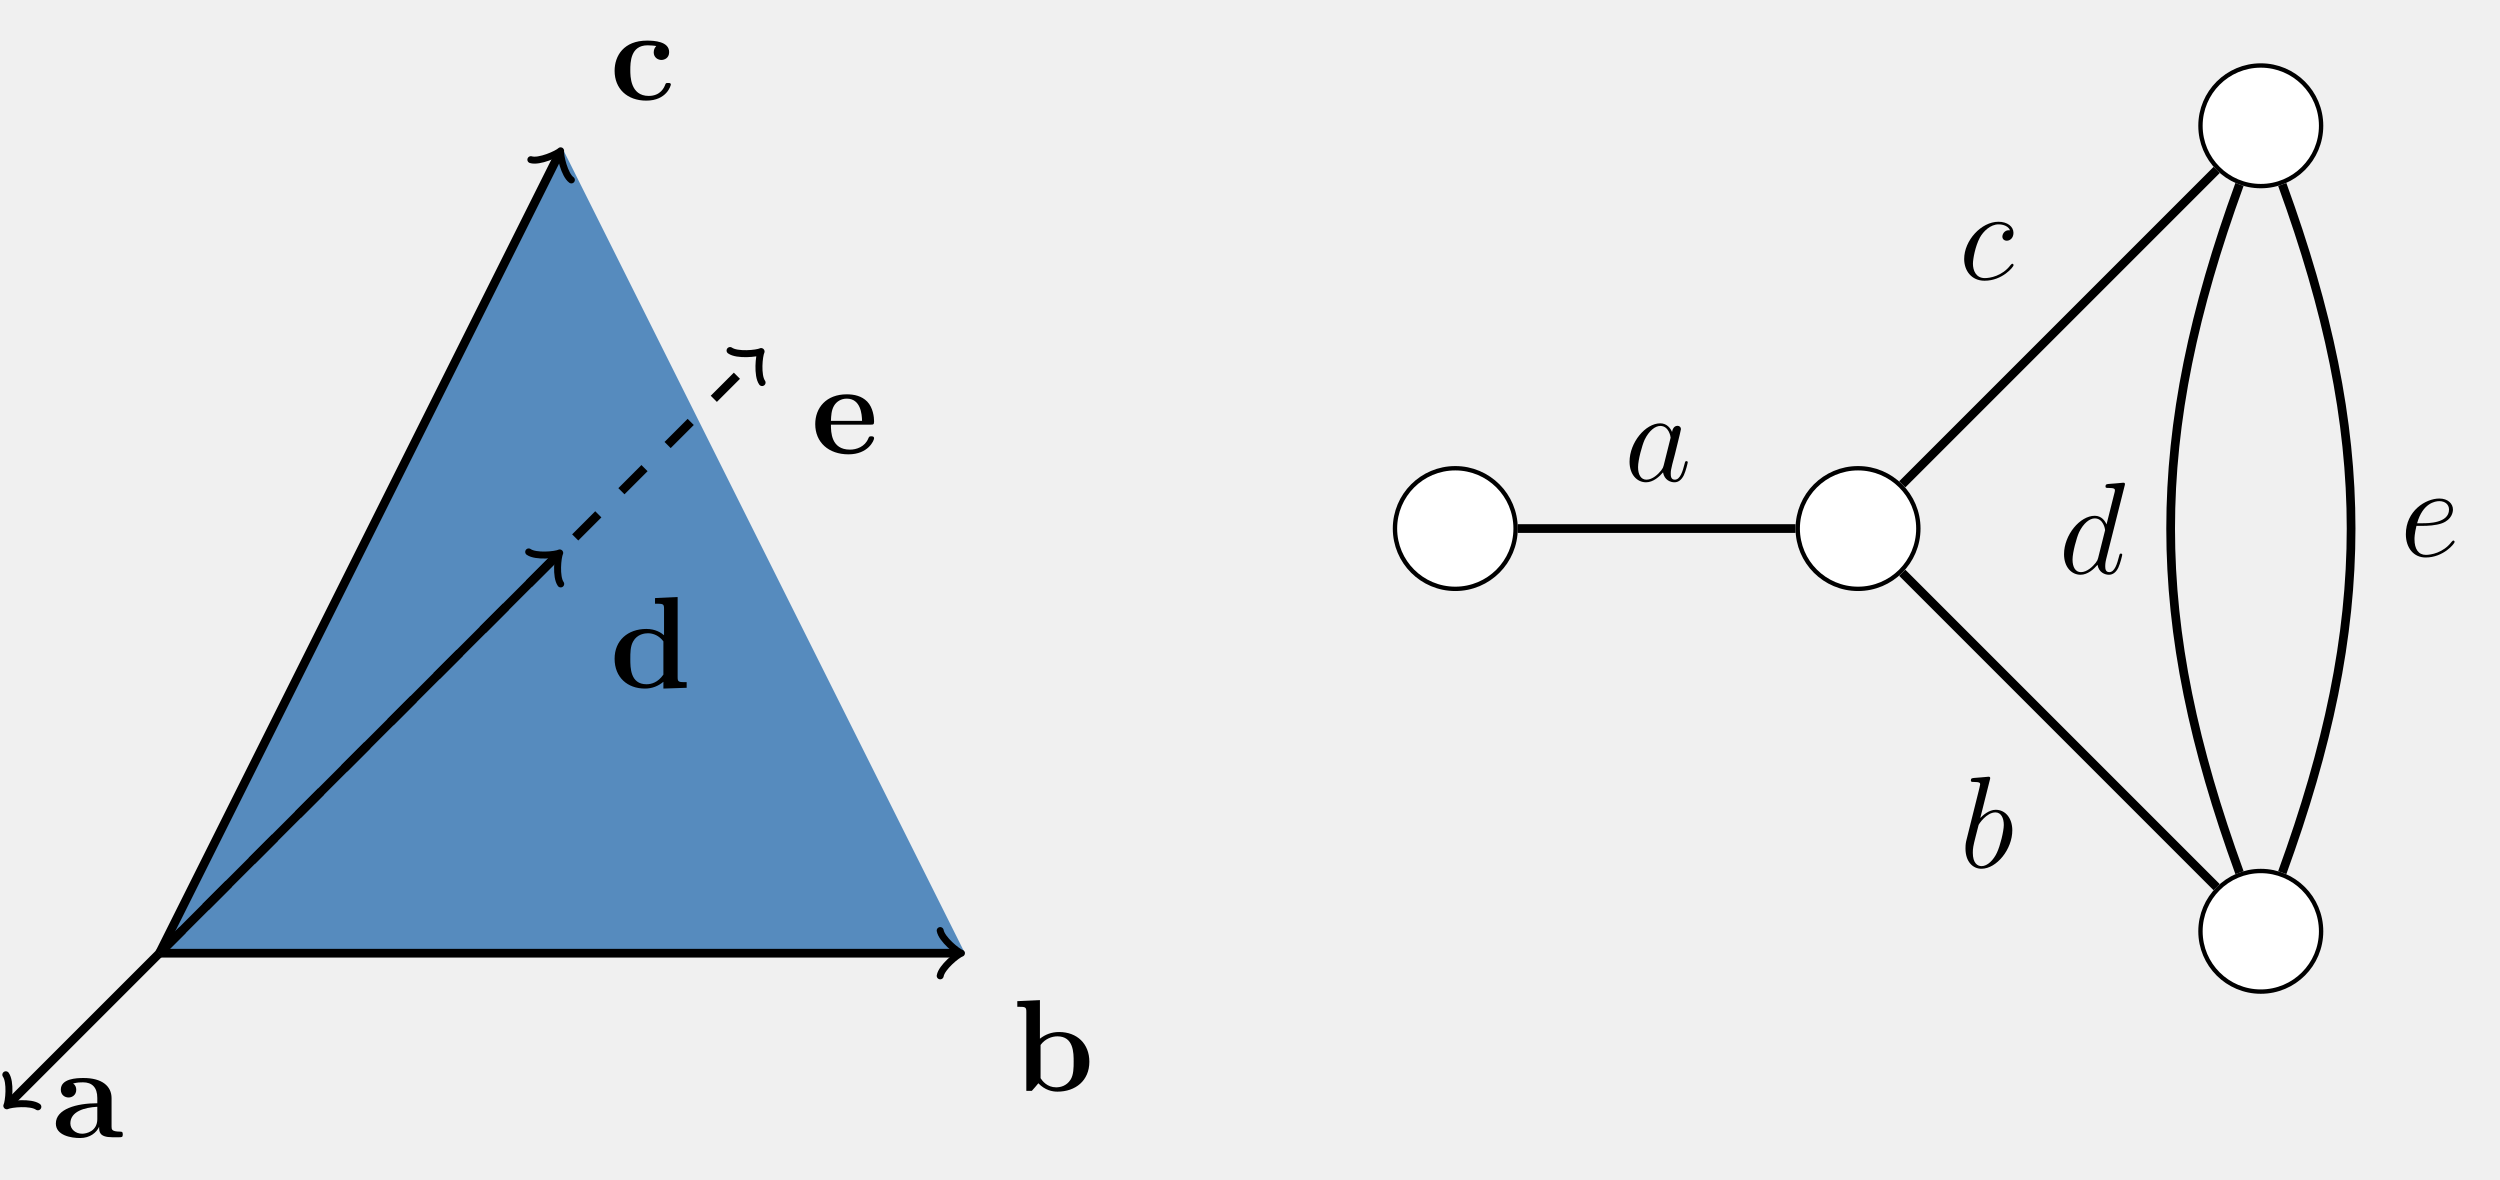
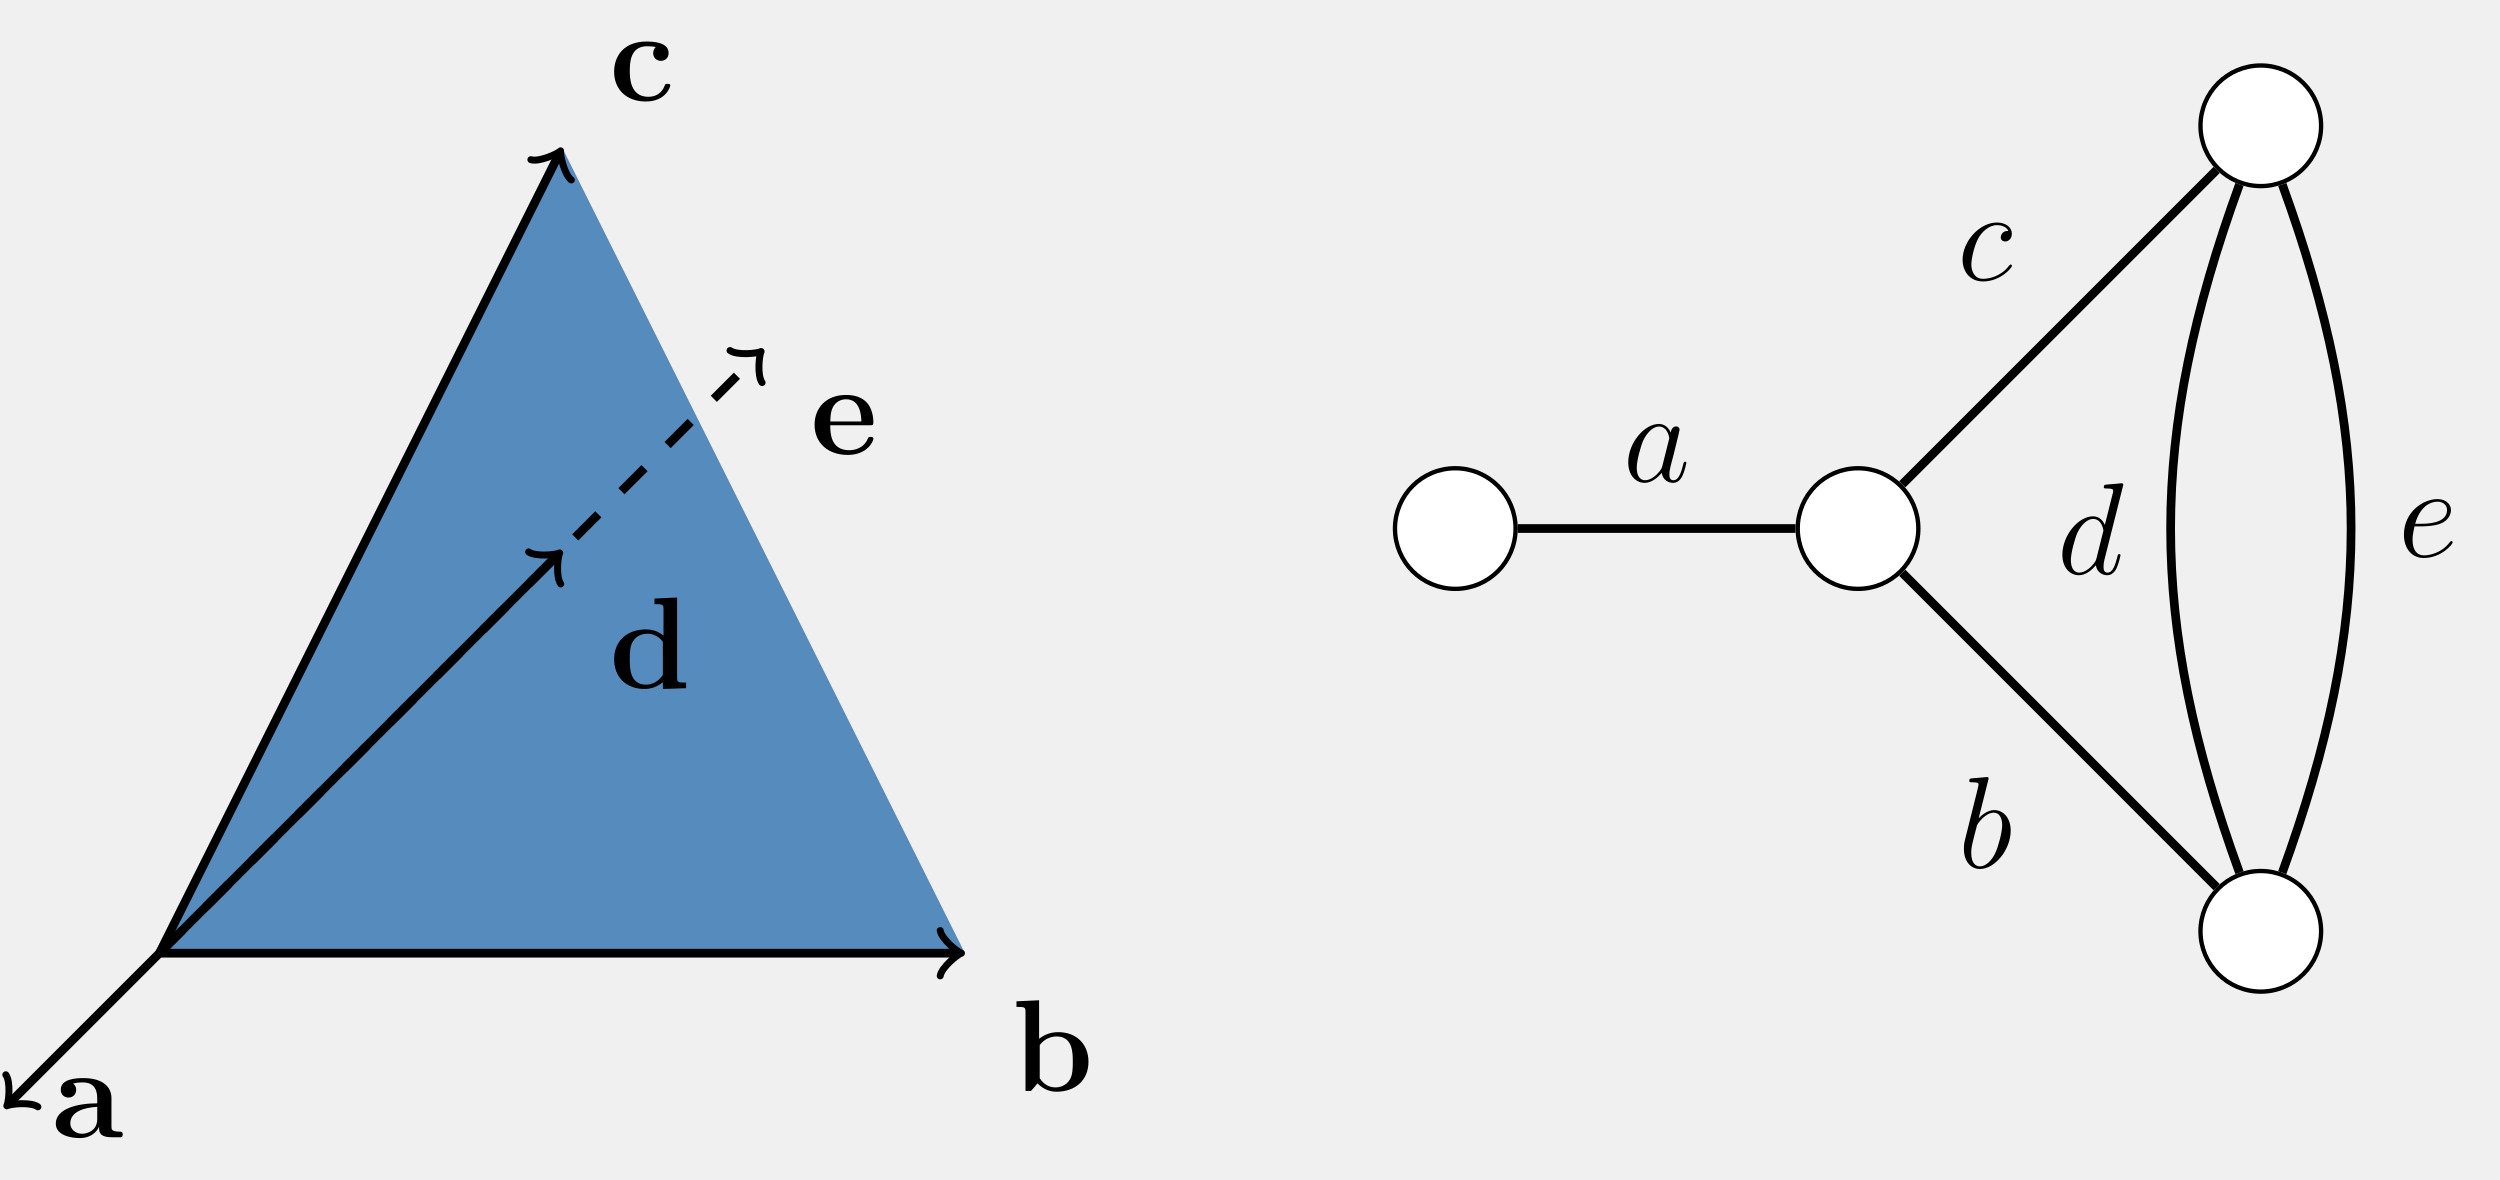
- <svg xmlns="http://www.w3.org/2000/svg" xmlns:xlink="http://www.w3.org/1999/xlink" version="1.1" width="343.115pt" height="161.941pt" viewBox="0 0 228.743 107.961">
-   <defs>
-     <path id="g1-1" d="M3.6-1.423C3.54-1.22 3.54-1.196 3.373-.969C3.11-.634 2.583-.12 2.021-.12C1.531-.12 1.256-.562 1.256-1.268C1.256-1.926 1.627-3.265 1.854-3.767C2.26-4.605 2.823-5.035 3.289-5.035C4.078-5.035 4.234-4.054 4.234-3.959C4.234-3.947 4.198-3.791 4.186-3.767L3.6-1.423ZM4.365-4.485C4.234-4.796 3.911-5.274 3.289-5.274C1.938-5.274 .478-3.528 .478-1.758C.478-.574 1.172 .12 1.985 .12C2.643 .12 3.205-.395 3.54-.789C3.66-.084 4.222 .12 4.581 .12S5.227-.096 5.442-.526C5.633-.933 5.801-1.662 5.801-1.71C5.801-1.77 5.753-1.818 5.681-1.818C5.573-1.818 5.561-1.758 5.514-1.579C5.334-.873 5.107-.12 4.617-.12C4.27-.12 4.246-.431 4.246-.67C4.246-.945 4.282-1.076 4.389-1.543C4.473-1.842 4.533-2.105 4.629-2.452C5.071-4.246 5.179-4.676 5.179-4.748C5.179-4.916 5.047-5.047 4.868-5.047C4.485-5.047 4.389-4.629 4.365-4.485Z" />
-     <path id="g1-2" d="M2.763-8.001C2.775-8.049 2.799-8.121 2.799-8.181C2.799-8.3 2.679-8.3 2.655-8.3C2.643-8.3 2.213-8.264 1.997-8.24C1.794-8.228 1.615-8.205 1.399-8.193C1.112-8.169 1.029-8.157 1.029-7.941C1.029-7.822 1.148-7.822 1.268-7.822C1.878-7.822 1.878-7.714 1.878-7.595C1.878-7.511 1.782-7.164 1.734-6.949L1.447-5.801C1.328-5.322 .646-2.607 .598-2.392C.538-2.093 .538-1.89 .538-1.734C.538-.514 1.22 .12 1.997 .12C3.385 .12 4.82-1.662 4.82-3.397C4.82-4.497 4.198-5.274 3.301-5.274C2.679-5.274 2.117-4.76 1.89-4.521L2.763-8.001ZM2.009-.12C1.627-.12 1.208-.407 1.208-1.34C1.208-1.734 1.244-1.961 1.459-2.799C1.495-2.954 1.686-3.72 1.734-3.875C1.758-3.971 2.464-5.035 3.277-5.035C3.803-5.035 4.042-4.509 4.042-3.887C4.042-3.313 3.708-1.961 3.409-1.34C3.11-.694 2.559-.12 2.009-.12Z" />
-     <path id="g1-3" d="M4.676-4.497C4.449-4.497 4.341-4.497 4.174-4.353C4.102-4.294 3.971-4.114 3.971-3.923C3.971-3.684 4.15-3.54 4.377-3.54C4.664-3.54 4.987-3.779 4.987-4.258C4.987-4.832 4.437-5.274 3.612-5.274C2.045-5.274 .478-3.564 .478-1.866C.478-.825 1.124 .12 2.344 .12C3.971 .12 4.999-1.148 4.999-1.304C4.999-1.375 4.928-1.435 4.88-1.435C4.844-1.435 4.832-1.423 4.724-1.316C3.959-.299 2.823-.12 2.368-.12C1.543-.12 1.28-.837 1.28-1.435C1.28-1.854 1.483-3.014 1.914-3.827C2.225-4.389 2.87-5.035 3.624-5.035C3.779-5.035 4.437-5.011 4.676-4.497Z" />
-     <path id="g1-4" d="M6.016-8.001C6.028-8.049 6.052-8.121 6.052-8.181C6.052-8.3 5.932-8.3 5.908-8.3C5.896-8.3 5.31-8.252 5.25-8.24C5.047-8.228 4.868-8.205 4.652-8.193C4.353-8.169 4.27-8.157 4.27-7.941C4.27-7.822 4.365-7.822 4.533-7.822C5.119-7.822 5.131-7.714 5.131-7.595C5.131-7.523 5.107-7.427 5.095-7.391L4.365-4.485C4.234-4.796 3.911-5.274 3.289-5.274C1.938-5.274 .478-3.528 .478-1.758C.478-.574 1.172 .12 1.985 .12C2.643 .12 3.205-.395 3.54-.789C3.66-.084 4.222 .12 4.581 .12S5.227-.096 5.442-.526C5.633-.933 5.801-1.662 5.801-1.71C5.801-1.77 5.753-1.818 5.681-1.818C5.573-1.818 5.561-1.758 5.514-1.579C5.334-.873 5.107-.12 4.617-.12C4.27-.12 4.246-.431 4.246-.67C4.246-.718 4.246-.969 4.33-1.304L6.016-8.001ZM3.6-1.423C3.54-1.22 3.54-1.196 3.373-.969C3.11-.634 2.583-.12 2.021-.12C1.531-.12 1.256-.562 1.256-1.268C1.256-1.926 1.627-3.265 1.854-3.767C2.26-4.605 2.823-5.035 3.289-5.035C4.078-5.035 4.234-4.054 4.234-3.959C4.234-3.947 4.198-3.791 4.186-3.767L3.6-1.423Z" />
-     <path id="g1-5" d="M2.141-2.775C2.464-2.775 3.277-2.799 3.851-3.014C4.76-3.361 4.844-4.054 4.844-4.27C4.844-4.796 4.389-5.274 3.6-5.274C2.344-5.274 .538-4.138 .538-2.009C.538-.753 1.256 .12 2.344 .12C3.971 .12 4.999-1.148 4.999-1.304C4.999-1.375 4.928-1.435 4.88-1.435C4.844-1.435 4.832-1.423 4.724-1.316C3.959-.299 2.823-.12 2.368-.12C1.686-.12 1.328-.658 1.328-1.543C1.328-1.71 1.328-2.009 1.507-2.775H2.141ZM1.567-3.014C2.081-4.856 3.217-5.035 3.6-5.035C4.126-5.035 4.485-4.724 4.485-4.27C4.485-3.014 2.571-3.014 2.069-3.014H1.567Z" />
-     <path id="g0-1" d="M5.502-3.576C5.502-4.676 4.629-5.418 2.942-5.418C2.272-5.418 .861-5.358 .861-4.353C.861-3.851 1.244-3.636 1.567-3.636C1.926-3.636 2.272-3.887 2.272-4.341C2.272-4.569 2.189-4.784 1.985-4.916C2.38-5.023 2.667-5.023 2.894-5.023C3.708-5.023 4.198-4.569 4.198-3.588V-3.11C2.308-3.11 .407-2.583 .407-1.256C.407-.167 1.794 .072 2.619 .072C3.54 .072 4.126-.431 4.365-.957C4.365-.514 4.365 0 5.573 0H6.183C6.434 0 6.53 0 6.53-.263C6.53-.514 6.423-.514 6.255-.514C5.502-.526 5.502-.718 5.502-.993V-3.576ZM4.198-1.662C4.198-.538 3.193-.323 2.811-.323C2.225-.323 1.734-.718 1.734-1.268C1.734-2.356 3.026-2.727 4.198-2.787V-1.662Z" />
-     <path id="g0-2" d="M2.488-8.3L.419-8.205V-7.69C1.16-7.69 1.244-7.69 1.244-7.224V0H1.746C1.949-.227 2.153-.454 2.344-.694C2.954-.06 3.612 .072 4.09 .072C5.741 .072 7.009-.933 7.009-2.667C7.009-4.306 5.884-5.382 4.246-5.382C3.54-5.382 2.978-5.155 2.488-4.772V-8.3ZM2.547-4.198C2.966-4.772 3.588-4.987 4.09-4.987C5.573-4.987 5.573-3.468 5.573-2.679C5.573-2.141 5.573-1.459 5.286-1.017C4.916-.443 4.353-.323 3.971-.323C3.157-.323 2.715-.897 2.547-1.16V-4.198Z" />
-     <path id="g0-3" d="M5.597-1.399C5.597-1.543 5.466-1.543 5.346-1.543C5.155-1.543 5.143-1.531 5.083-1.387C4.999-1.16 4.676-.359 3.576-.359C1.89-.359 1.89-2.177 1.89-2.715C1.89-3.421 1.902-4.987 3.468-4.987C3.552-4.987 4.258-4.963 4.258-4.904C4.258-4.892 4.246-4.88 4.222-4.868C4.186-4.832 4.031-4.652 4.031-4.353C4.031-3.851 4.437-3.648 4.736-3.648C4.987-3.648 5.442-3.803 5.442-4.365C5.442-5.346 4.066-5.418 3.421-5.418C1.292-5.418 .454-4.031 .454-2.655C.454-1.029 1.591 .072 3.349 .072C5.227 .072 5.597-1.316 5.597-1.399Z" />
-     <path id="g0-4" d="M4.15-8.205V-7.69C4.892-7.69 4.975-7.69 4.975-7.224V-4.808C4.712-5.035 4.186-5.382 3.361-5.382C1.662-5.382 .454-4.33 .454-2.655C.454-.945 1.639 .072 3.229 .072C3.887 .072 4.449-.155 4.916-.55V.072L7.044 0V-.514C6.303-.514 6.219-.514 6.219-.981V-8.3L4.15-8.205ZM4.916-1.208C4.413-.478 3.803-.323 3.373-.323C1.89-.323 1.89-1.842 1.89-2.631C1.89-3.193 1.89-3.791 2.153-4.246C2.524-4.916 3.229-4.987 3.504-4.987C3.995-4.987 4.521-4.772 4.916-4.246V-1.208Z" />
-     <path id="g0-5" d="M5.406-2.643C5.681-2.643 5.753-2.643 5.753-2.942C5.753-3.301 5.669-4.198 5.119-4.76C4.617-5.262 3.947-5.418 3.253-5.418C1.387-5.418 .371-4.198 .371-2.691C.371-1.017 1.603 .072 3.409 .072S5.753-1.196 5.753-1.399C5.753-1.579 5.573-1.579 5.502-1.579C5.31-1.579 5.298-1.543 5.227-1.387C4.916-.61 4.126-.359 3.552-.359C1.818-.359 1.806-1.973 1.806-2.643H5.406ZM1.806-2.99C1.83-3.48 1.842-3.947 2.093-4.377C2.32-4.76 2.739-5.023 3.253-5.023C4.533-5.023 4.64-3.588 4.652-2.99H1.806Z" />
-   </defs>
+ <svg xmlns="http://www.w3.org/2000/svg" version="1.1" width="343.115pt" height="161.941pt" viewBox="0 -107.961 228.743 107.961">
  <g id="page1">
-     <path d="M14.586 87.216H88.288L51.437 13.514Z" fill="#568bbe" />
-     <path d="M14.586 87.216H87.58" stroke="#000" fill="none" stroke-width=".797" stroke-miterlimit="10" />
-     <path d="M86.026 85.144C86.156 85.921 87.58 87.086 87.969 87.216C87.58 87.345 86.156 88.511 86.026 89.288" stroke="#000" fill="none" stroke-width=".638" stroke-miterlimit="10" stroke-linejoin="round" stroke-linecap="round" />
-     <g transform="matrix(1.000401 0 0 1.000401 0 107.961)">
-       <use x="92.624" y="-8.146" xlink:href="#g0-2" />
-     </g>
-     <path d="M14.586 87.216L51.121 14.147" stroke="#000" fill="none" stroke-width=".797" stroke-miterlimit="10" />
-     <path d="M48.572 14.61C49.325 14.842 51.005 14.089 51.294 13.799C51.236 14.205 51.642 16 52.279 16.463" stroke="#000" fill="none" stroke-width=".638" stroke-miterlimit="10" stroke-linejoin="round" stroke-linecap="round" />
-     <g transform="matrix(1.000401 0 0 1.000401 0 107.961)">
-       <use x="55.758" y="-98.786" xlink:href="#g0-3" />
-     </g>
-     <path d="M14.586 87.216L50.937 50.865" stroke="#000" fill="none" stroke-width=".797" stroke-miterlimit="10" />
-     <path d="M48.373 50.499C49.014 50.957 50.845 50.774 51.211 50.591C51.028 50.957 50.845 52.788 51.303 53.429" stroke="#000" fill="none" stroke-width=".638" stroke-miterlimit="10" stroke-linejoin="round" stroke-linecap="round" />
-     <g transform="matrix(1.000401 0 0 1.000401 0 107.961)">
-       <use x="55.758" y="-45.012" xlink:href="#g0-4" />
-     </g>
-     <path d="M14.586 87.216L69.362 32.44" stroke="#000" fill="none" stroke-width=".797" stroke-miterlimit="10" stroke-dasharray="2.989 2.989" />
-     <path d="M66.798 32.074C67.439 32.531 69.271 32.348 69.637 32.165C69.454 32.531 69.271 34.363 69.728 35.004" stroke="#000" fill="none" stroke-width=".638" stroke-miterlimit="10" stroke-linejoin="round" stroke-linecap="round" />
-     <g transform="matrix(1.000401 0 0 1.000401 0 107.961)">
-       <use x="74.191" y="-66.435" xlink:href="#g0-5" />
-     </g>
-     <path d="M14.586 87.216L.899 100.903" stroke="#000" fill="none" stroke-width=".797" stroke-miterlimit="10" />
-     <path d="M3.463 101.27C2.822 100.812 .99 100.995 .624 101.178C.807 100.812 .99 98.98 .532 98.339" stroke="#000" fill="none" stroke-width=".638" stroke-miterlimit="10" stroke-linejoin="round" stroke-linecap="round" />
-     <g transform="matrix(1.000401 0 0 1.000401 0 107.961)">
-       <use x="4.701" y="-3.904" xlink:href="#g0-1" />
-     </g>
-     <path d="M175.524 48.361C175.524 45.313 173.053 42.843 170.006 42.843C166.958 42.843 164.487 45.313 164.487 48.361C164.487 51.409 166.958 53.879 170.006 53.879C173.053 53.879 175.524 51.409 175.524 48.361Z" fill="#fff" />
-     <path d="M175.524 48.361C175.524 45.313 173.053 42.843 170.006 42.843C166.958 42.843 164.487 45.313 164.487 48.361C164.487 51.409 166.958 53.879 170.006 53.879C173.053 53.879 175.524 51.409 175.524 48.361Z" stroke="#000" fill="none" stroke-width=".399" stroke-miterlimit="10" />
-     <path d="M138.673 48.361C138.673 45.313 136.202 42.843 133.155 42.843C130.107 42.843 127.636 45.313 127.636 48.361C127.636 51.409 130.107 53.879 133.155 53.879C136.202 53.879 138.673 51.409 138.673 48.361Z" fill="#fff" />
-     <path d="M138.673 48.361C138.673 45.313 136.202 42.843 133.155 42.843C130.107 42.843 127.636 45.313 127.636 48.361C127.636 51.409 130.107 53.879 133.155 53.879C136.202 53.879 138.673 51.409 138.673 48.361Z" stroke="#000" fill="none" stroke-width=".399" stroke-miterlimit="10" />
-     <path d="M212.375 11.51C212.375 8.463 209.904 5.992 206.856 5.992C203.809 5.992 201.338 8.463 201.338 11.51C201.338 14.558 203.809 17.028 206.856 17.028C209.904 17.028 212.375 14.558 212.375 11.51Z" fill="#fff" />
-     <path d="M212.375 11.51C212.375 8.463 209.904 5.992 206.856 5.992C203.809 5.992 201.338 8.463 201.338 11.51C201.338 14.558 203.809 17.028 206.856 17.028C209.904 17.028 212.375 14.558 212.375 11.51Z" stroke="#000" fill="none" stroke-width=".399" stroke-miterlimit="10" />
-     <path d="M212.375 85.212C212.375 82.164 209.904 79.694 206.856 79.694C203.809 79.694 201.338 82.164 201.338 85.212S203.809 90.73 206.856 90.73C209.904 90.73 212.375 88.26 212.375 85.212Z" fill="#fff" />
-     <path d="M212.375 85.212C212.375 82.164 209.904 79.694 206.856 79.694C203.809 79.694 201.338 82.164 201.338 85.212S203.809 90.73 206.856 90.73C209.904 90.73 212.375 88.26 212.375 85.212Z" stroke="#000" fill="none" stroke-width=".399" stroke-miterlimit="10" />
-     <path d="M164.287 48.361H138.866" stroke="#000" fill="none" stroke-width=".797" stroke-miterlimit="10" />
-     <g transform="matrix(1.000401 0 0 1.000401 0 107.961)">
-       <use x="148.562" y="-63.926" xlink:href="#g1-1" />
-     </g>
-     <path d="M174.049 52.405L202.82 81.176" stroke="#000" fill="none" stroke-width=".797" stroke-miterlimit="10" />
-     <g transform="matrix(1.000401 0 0 1.000401 0 107.961)">
-       <use x="179.227" y="-28.58" xlink:href="#g1-2" />
-     </g>
-     <path d="M174.049 44.317L202.82 15.547" stroke="#000" fill="none" stroke-width=".797" stroke-miterlimit="10" />
-     <g transform="matrix(1.000401 0 0 1.000401 0 107.961)">
-       <use x="179.166" y="-82.362" xlink:href="#g1-3" />
-     </g>
-     <path d="M204.908 16.877C196.509 39.952 196.509 56.77 204.908 79.845" stroke="#000" fill="none" stroke-width=".797" stroke-miterlimit="10" />
-     <g transform="matrix(1.000401 0 0 1.000401 0 107.962)">
-       <use x="188.3" y="-55.471" xlink:href="#g1-4" />
-     </g>
-     <path d="M208.82 16.876C217.219 39.952 217.219 56.77 208.82 79.846" stroke="#000" fill="none" stroke-width=".797" stroke-miterlimit="10" />
-     <g transform="matrix(1.000401 0 0 1.000401 0 107.962)">
-       <use x="219.504" y="-57.049" xlink:href="#g1-5" />
+     <g transform="matrix(1 0 0 -1 0 0)">
+       <path d="M14.586 20.746H88.289L51.438 94.445Z" fill="#568bbe" />
+       <path d="M14.586 20.746H87.582" stroke="#000" fill="none" stroke-width=".797" stroke-miterlimit="10" />
+       <path d="M86.027 22.816C86.156 22.039 87.582 20.875 87.969 20.746C87.582 20.617 86.156 19.449 86.027 18.672" stroke="#000" fill="none" stroke-width=".638" stroke-miterlimit="10" stroke-linecap="round" stroke-linejoin="round" />
+       <path d="M95.074 16.439L93.005 16.344V15.83C93.747 15.83 93.83 15.83 93.83 15.363V8.143H94.332C94.535 8.37 94.739 8.597 94.93 8.836C95.54 8.203 96.197 8.071 96.675 8.071C98.325 8.071 99.592 9.076 99.592 10.809C99.592 12.446 98.468 13.522 96.831 13.522C96.125 13.522 95.564 13.295 95.074 12.913V16.439ZM95.133 12.339C95.552 12.913 96.173 13.128 96.675 13.128C98.158 13.128 98.158 11.61 98.158 10.821C98.158 10.283 98.158 9.601 97.871 9.159C97.5 8.585 96.938 8.466 96.556 8.466C95.743 8.466 95.3 9.04 95.133 9.303V12.339Z" />
+       <path d="M14.586 20.746L51.121 93.812" stroke="#000" fill="none" stroke-width=".797" stroke-miterlimit="10" />
+       <path d="M48.574 93.352C49.324 93.121 51.004 93.871 51.293 94.16C51.238 93.758 51.641 91.961 52.277 91.496" stroke="#000" fill="none" stroke-width=".638" stroke-miterlimit="10" stroke-linecap="round" stroke-linejoin="round" />
+       <path d="M61.33 100.145C61.33 100.288 61.199 100.288 61.079 100.288C60.888 100.288 60.876 100.276 60.817 100.133C60.733 99.906 60.41 99.105 59.31 99.105C57.625 99.105 57.625 100.922 57.625 101.459C57.625 102.165 57.637 103.731 59.203 103.731C59.286 103.731 59.992 103.707 59.992 103.647C59.992 103.635 59.98 103.623 59.956 103.611C59.92 103.575 59.764 103.396 59.764 103.097C59.764 102.595 60.171 102.392 60.47 102.392C60.721 102.392 61.175 102.547 61.175 103.109C61.175 104.089 59.8 104.161 59.155 104.161C57.027 104.161 56.19 102.774 56.19 101.4C56.19 99.774 57.326 98.674 59.083 98.674C60.96 98.674 61.33 100.061 61.33 100.145Z" />
+       <path d="M14.586 20.746L50.938 57.098" stroke="#000" fill="none" stroke-width=".797" stroke-miterlimit="10" />
+       <path d="M48.371 57.461C49.012 57.004 50.844 57.187 51.211 57.371C51.027 57.004 50.844 55.172 51.305 54.531" stroke="#000" fill="none" stroke-width=".638" stroke-miterlimit="10" stroke-linecap="round" stroke-linejoin="round" />
+       <path d="M59.884 53.195V52.681C60.625 52.681 60.709 52.681 60.709 52.214V49.8C60.446 50.027 59.92 50.373 59.095 50.373C57.398 50.373 56.19 49.321 56.19 47.648C56.19 45.938 57.374 44.922 58.963 44.922C59.621 44.922 60.183 45.149 60.649 45.544V44.922L62.777 44.994V45.508C62.036 45.508 61.952 45.508 61.952 45.974V53.29L59.884 53.195ZM60.649 46.201C60.147 45.472 59.537 45.317 59.107 45.317C57.625 45.317 57.625 46.835 57.625 47.624C57.625 48.186 57.625 48.783 57.888 49.238C58.258 49.907 58.963 49.979 59.238 49.979C59.729 49.979 60.255 49.764 60.649 49.238V46.201Z" />
+       <path d="M14.586 20.746L69.363 75.519" stroke="#000" fill="none" stroke-width=".797" stroke-miterlimit="10" stroke-dasharray="2.989 2.989" />
+       <path d="M66.797 75.887C67.438 75.43 69.27 75.613 69.637 75.797C69.453 75.43 69.27 73.598 69.727 72.957" stroke="#000" fill="none" stroke-width=".638" stroke-miterlimit="10" stroke-linecap="round" stroke-linejoin="round" />
+       <path d="M79.564 69.05C79.839 69.05 79.911 69.05 79.911 69.349C79.911 69.707 79.827 70.604 79.277 71.166C78.775 71.668 78.106 71.823 77.413 71.823C75.548 71.823 74.532 70.604 74.532 69.098C74.532 67.424 75.763 66.336 77.568 66.336S79.911 67.603 79.911 67.807C79.911 67.986 79.732 67.986 79.66 67.986C79.468 67.986 79.457 67.95 79.385 67.795C79.074 67.018 78.285 66.767 77.711 66.767C75.978 66.767 75.966 68.38 75.966 69.05H79.564ZM75.966 69.396C75.99 69.887 76.002 70.353 76.253 70.783C76.48 71.166 76.898 71.429 77.413 71.429C78.692 71.429 78.799 69.994 78.811 69.396H75.966Z" />
+       <path d="M14.586 20.746L.898 7.059" stroke="#000" fill="none" stroke-width=".797" stroke-miterlimit="10" />
+       <path d="M3.465 6.691C2.82 7.148 .992 6.965 .625 6.781C.809 7.148 .992 8.98 .531 9.621" stroke="#000" fill="none" stroke-width=".638" stroke-miterlimit="10" stroke-linecap="round" stroke-linejoin="round" />
+       <path d="M10.198 7.476C10.198 8.576 9.325 9.317 7.64 9.317C6.97 9.317 5.56 9.257 5.56 8.253C5.56 7.751 5.942 7.536 6.265 7.536C6.624 7.536 6.97 7.787 6.97 8.241C6.97 8.469 6.886 8.684 6.683 8.815C7.078 8.923 7.365 8.923 7.592 8.923C8.405 8.923 8.895 8.469 8.895 7.488V7.01C7.006 7.01 5.106 6.484 5.106 5.157C5.106 4.07 6.492 3.83 7.317 3.83C8.237 3.83 8.823 4.332 9.062 4.858C9.062 4.416 9.062 3.902 10.27 3.902H10.879C11.13 3.902 11.226 3.902 11.226 4.165C11.226 4.416 11.118 4.416 10.951 4.416C10.198 4.428 10.198 4.619 10.198 4.894V7.476ZM8.895 5.564C8.895 4.44 7.891 4.225 7.508 4.225C6.922 4.225 6.432 4.619 6.432 5.169C6.432 6.257 7.723 6.628 8.895 6.687V5.564Z" />
+       <path d="M175.523 59.602C175.523 62.648 173.055 65.117 170.004 65.117C166.957 65.117 164.488 62.648 164.488 59.602C164.488 56.551 166.957 54.082 170.004 54.082C173.055 54.082 175.523 56.551 175.523 59.602Z" fill="#fff" />
+       <path d="M175.523 59.602C175.523 62.648 173.055 65.117 170.004 65.117C166.957 65.117 164.488 62.648 164.488 59.602C164.488 56.551 166.957 54.082 170.004 54.082C173.055 54.082 175.523 56.551 175.523 59.602Z" stroke="#000" fill="none" stroke-width=".399" stroke-miterlimit="10" />
+       <path d="M138.672 59.602C138.672 62.648 136.203 65.117 133.156 65.117C130.105 65.117 127.637 62.648 127.637 59.602C127.637 56.551 130.105 54.082 133.156 54.082C136.203 54.082 138.672 56.551 138.672 59.602Z" fill="#fff" />
+       <path d="M138.672 59.602C138.672 62.648 136.203 65.117 133.156 65.117C130.105 65.117 127.637 62.648 127.637 59.602C127.637 56.551 130.105 54.082 133.156 54.082C136.203 54.082 138.672 56.551 138.672 59.602Z" stroke="#000" fill="none" stroke-width=".399" stroke-miterlimit="10" />
+       <path d="M212.375 96.449C212.375 99.5 209.902 101.969 206.855 101.969C203.809 101.969 201.34 99.5 201.34 96.449C201.34 93.402 203.809 90.934 206.855 90.934C209.902 90.934 212.375 93.402 212.375 96.449Z" fill="#fff" />
+       <path d="M212.375 96.449C212.375 99.5 209.902 101.969 206.855 101.969C203.809 101.969 201.34 99.5 201.34 96.449C201.34 93.402 203.809 90.934 206.855 90.934C209.902 90.934 212.375 93.402 212.375 96.449Z" stroke="#000" fill="none" stroke-width=".399" stroke-miterlimit="10" />
+       <path d="M212.375 22.75C212.375 25.797 209.902 28.266 206.855 28.266C203.809 28.266 201.34 25.797 201.34 22.75C201.34 19.703 203.809 17.23 206.855 17.23C209.902 17.23 212.375 19.703 212.375 22.75Z" fill="#fff" />
+       <path d="M212.375 22.75C212.375 25.797 209.902 28.266 206.855 28.266C203.809 28.266 201.34 25.797 201.34 22.75C201.34 19.703 203.809 17.23 206.855 17.23C209.902 17.23 212.375 19.703 212.375 22.75Z" stroke="#000" fill="none" stroke-width=".399" stroke-miterlimit="10" />
+       <path d="M164.285 59.602H138.867" stroke="#000" fill="none" stroke-width=".797" stroke-miterlimit="10" />
+       <path d="M152.1 65.322C152.04 65.119 152.04 65.095 151.873 64.868C151.61 64.533 151.084 64.02 150.522 64.02C150.032 64.02 149.757 64.462 149.757 65.167C149.757 65.825 150.128 67.163 150.355 67.666C150.761 68.502 151.323 68.933 151.79 68.933C152.578 68.933 152.734 67.952 152.734 67.857C152.734 67.845 152.698 67.689 152.686 67.666L152.1 65.322ZM152.865 68.383C152.734 68.693 152.411 69.172 151.79 69.172C150.439 69.172 148.98 67.427 148.98 65.657C148.98 64.474 149.674 63.78 150.486 63.78C151.144 63.78 151.706 64.294 152.04 64.689C152.16 63.984 152.722 63.78 153.08 63.78S153.726 63.996 153.941 64.426C154.132 64.832 154.3 65.562 154.3 65.609C154.3 65.669 154.252 65.717 154.18 65.717C154.073 65.717 154.061 65.657 154.013 65.478C153.834 64.772 153.606 64.02 153.116 64.02C152.77 64.02 152.746 64.33 152.746 64.569C152.746 64.844 152.782 64.976 152.889 65.442C152.973 65.741 153.033 66.004 153.128 66.351C153.57 68.144 153.678 68.574 153.678 68.646C153.678 68.813 153.547 68.945 153.367 68.945C152.985 68.945 152.889 68.526 152.865 68.383Z" />
+       <path d="M174.051 55.555L202.82 26.785" stroke="#000" fill="none" stroke-width=".797" stroke-miterlimit="10" />
+       <path d="M181.916 36.566C181.928 36.614 181.952 36.686 181.952 36.746C181.952 36.865 181.833 36.865 181.809 36.865C181.797 36.865 181.367 36.829 181.151 36.805C180.948 36.793 180.769 36.77 180.554 36.757C180.267 36.734 180.183 36.722 180.183 36.507C180.183 36.387 180.303 36.387 180.422 36.387C181.032 36.387 181.032 36.279 181.032 36.16C181.032 36.076 180.936 35.73 180.888 35.514L180.602 34.367C180.482 33.889 179.801 31.175 179.753 30.96C179.693 30.661 179.693 30.458 179.693 30.302C179.693 29.083 180.374 28.449 181.151 28.449C182.538 28.449 183.973 30.231 183.973 31.964C183.973 33.064 183.351 33.841 182.454 33.841C181.833 33.841 181.271 33.327 181.044 33.088L181.916 36.566ZM181.163 28.689C180.781 28.689 180.363 28.976 180.363 29.908C180.363 30.302 180.398 30.529 180.613 31.366C180.649 31.522 180.841 32.287 180.888 32.442C180.912 32.538 181.618 33.602 182.43 33.602C182.956 33.602 183.196 33.076 183.196 32.454C183.196 31.88 182.861 30.529 182.562 29.908C182.263 29.262 181.713 28.689 181.163 28.689Z" />
+       <path d="M174.051 63.645L202.82 92.414" stroke="#000" fill="none" stroke-width=".797" stroke-miterlimit="10" />
+       <path d="M183.768 86.824C183.541 86.824 183.433 86.824 183.266 86.68C183.194 86.621 183.063 86.441 183.063 86.25C183.063 86.011 183.242 85.867 183.469 85.867C183.756 85.867 184.079 86.106 184.079 86.585C184.079 87.158 183.529 87.601 182.704 87.601C181.138 87.601 179.572 85.891 179.572 84.194C179.572 83.154 180.218 82.209 181.437 82.209C183.063 82.209 184.091 83.476 184.091 83.632C184.091 83.704 184.019 83.763 183.971 83.763C183.935 83.763 183.923 83.751 183.816 83.644C183.051 82.628 181.915 82.449 181.461 82.449C180.636 82.449 180.373 83.166 180.373 83.763C180.373 84.182 180.576 85.341 181.006 86.154C181.317 86.716 181.963 87.362 182.716 87.362C182.871 87.362 183.529 87.338 183.768 86.824Z" />
+       <path d="M204.906 91.086C196.508 68.008 196.508 51.191 204.906 28.117" stroke="#000" fill="none" stroke-width=".797" stroke-miterlimit="10" />
+       <path d="M194.237 63.445C194.249 63.493 194.273 63.565 194.273 63.625C194.273 63.744 194.153 63.744 194.129 63.744C194.117 63.744 193.531 63.696 193.472 63.684C193.269 63.672 193.089 63.649 192.874 63.636C192.575 63.613 192.491 63.601 192.491 63.386C192.491 63.266 192.587 63.266 192.755 63.266C193.34 63.266 193.352 63.158 193.352 63.039C193.352 62.967 193.328 62.871 193.316 62.836L192.587 59.931C192.456 60.241 192.133 60.72 191.511 60.72C190.161 60.72 188.702 58.975 188.702 57.205C188.702 56.022 189.396 55.328 190.208 55.328C190.866 55.328 191.428 55.842 191.762 56.237C191.882 55.532 192.444 55.328 192.802 55.328S193.448 55.544 193.663 55.974C193.854 56.381 194.022 57.11 194.022 57.157C194.022 57.217 193.974 57.265 193.902 57.265C193.795 57.265 193.783 57.205 193.735 57.026C193.556 56.321 193.328 55.568 192.838 55.568C192.491 55.568 192.468 55.878 192.468 56.117C192.468 56.165 192.468 56.416 192.551 56.751L194.237 63.445ZM191.822 56.871C191.762 56.667 191.762 56.643 191.595 56.416C191.332 56.081 190.806 55.568 190.244 55.568C189.754 55.568 189.479 56.01 189.479 56.715C189.479 57.373 189.85 58.711 190.077 59.214C190.483 60.05 191.045 60.481 191.511 60.481C192.3 60.481 192.456 59.501 192.456 59.405C192.456 59.393 192.42 59.237 192.408 59.214L191.822 56.871Z" />
+       <path d="M208.82 91.086C217.219 68.008 217.219 51.191 208.82 28.113" stroke="#000" fill="none" stroke-width=".797" stroke-miterlimit="10" />
+       <path d="M221.556 59.798C221.878 59.798 222.691 59.822 223.265 60.037C224.174 60.384 224.257 61.077 224.257 61.292C224.257 61.818 223.803 62.297 223.014 62.297C221.759 62.297 219.954 61.161 219.954 59.033C219.954 57.778 220.671 56.905 221.759 56.905C223.385 56.905 224.413 58.172 224.413 58.328C224.413 58.4 224.341 58.459 224.293 58.459C224.257 58.459 224.245 58.447 224.138 58.34C223.373 57.324 222.237 57.145 221.783 57.145C221.102 57.145 220.743 57.682 220.743 58.567C220.743 58.734 220.743 59.033 220.922 59.798H221.556ZM220.982 60.037C221.496 61.878 222.632 62.058 223.014 62.058C223.54 62.058 223.899 61.747 223.899 61.292C223.899 60.037 221.986 60.037 221.484 60.037H220.982Z" />
    </g>
  </g>
</svg>
